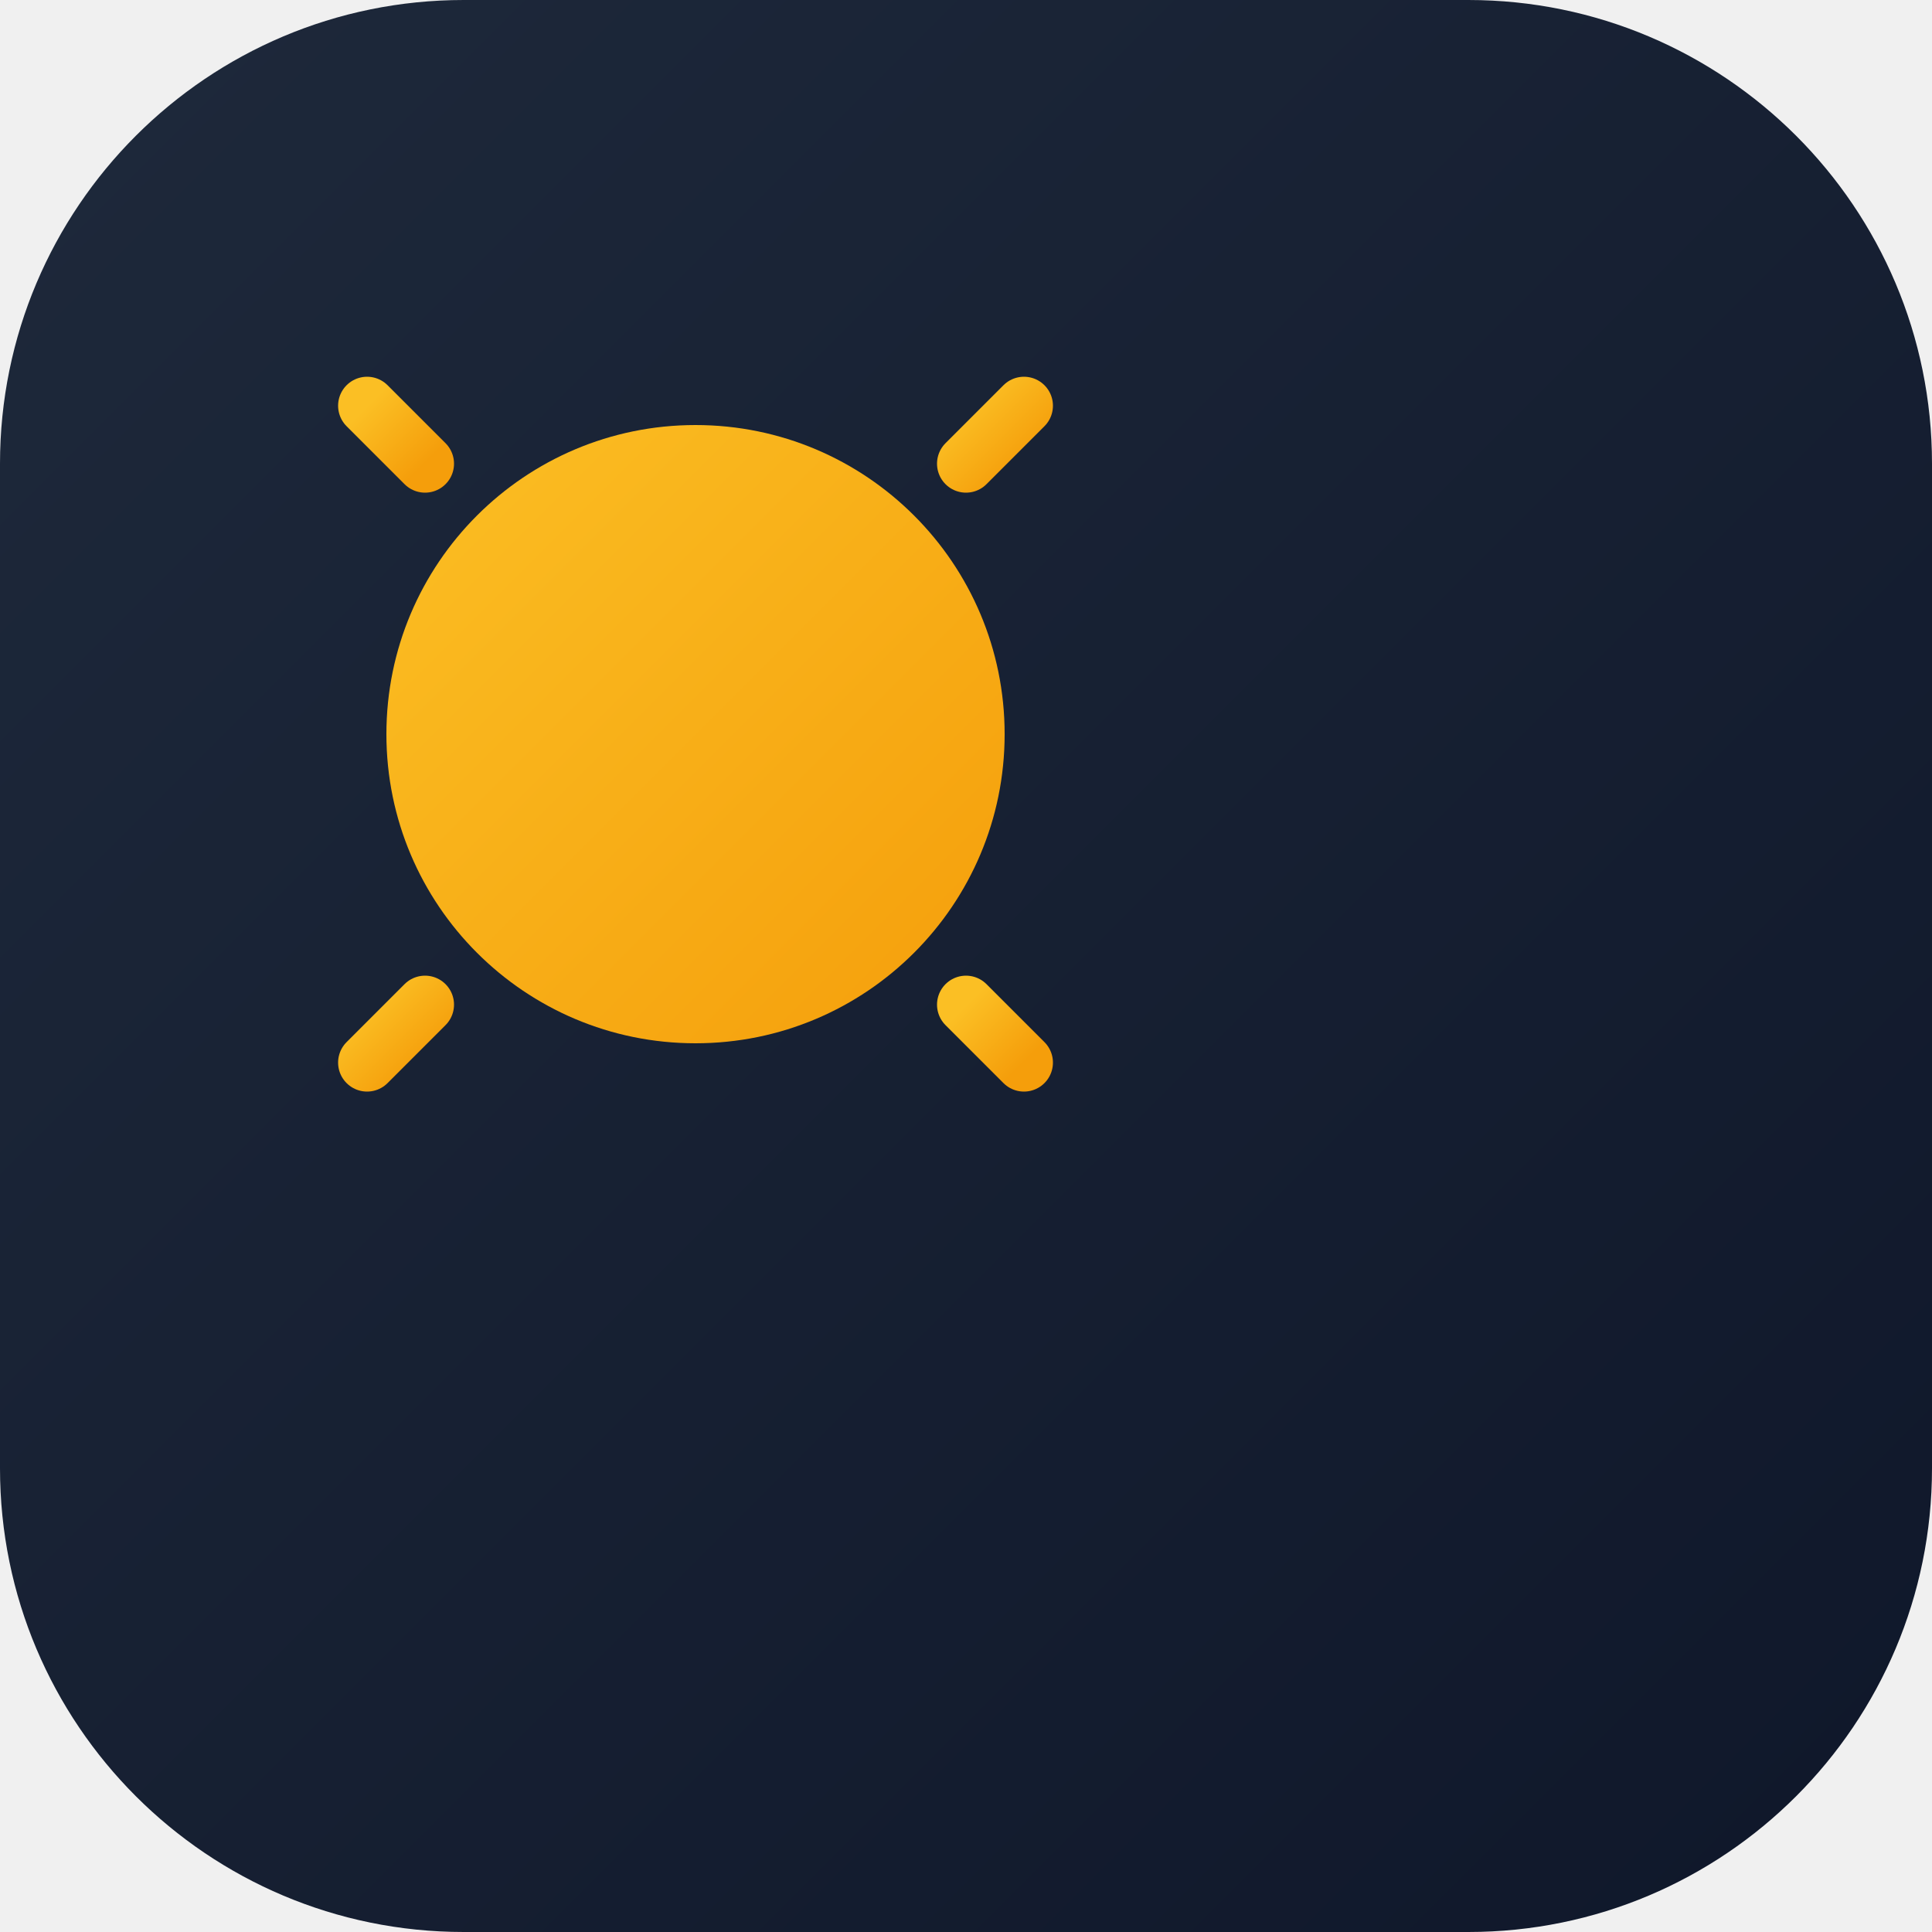
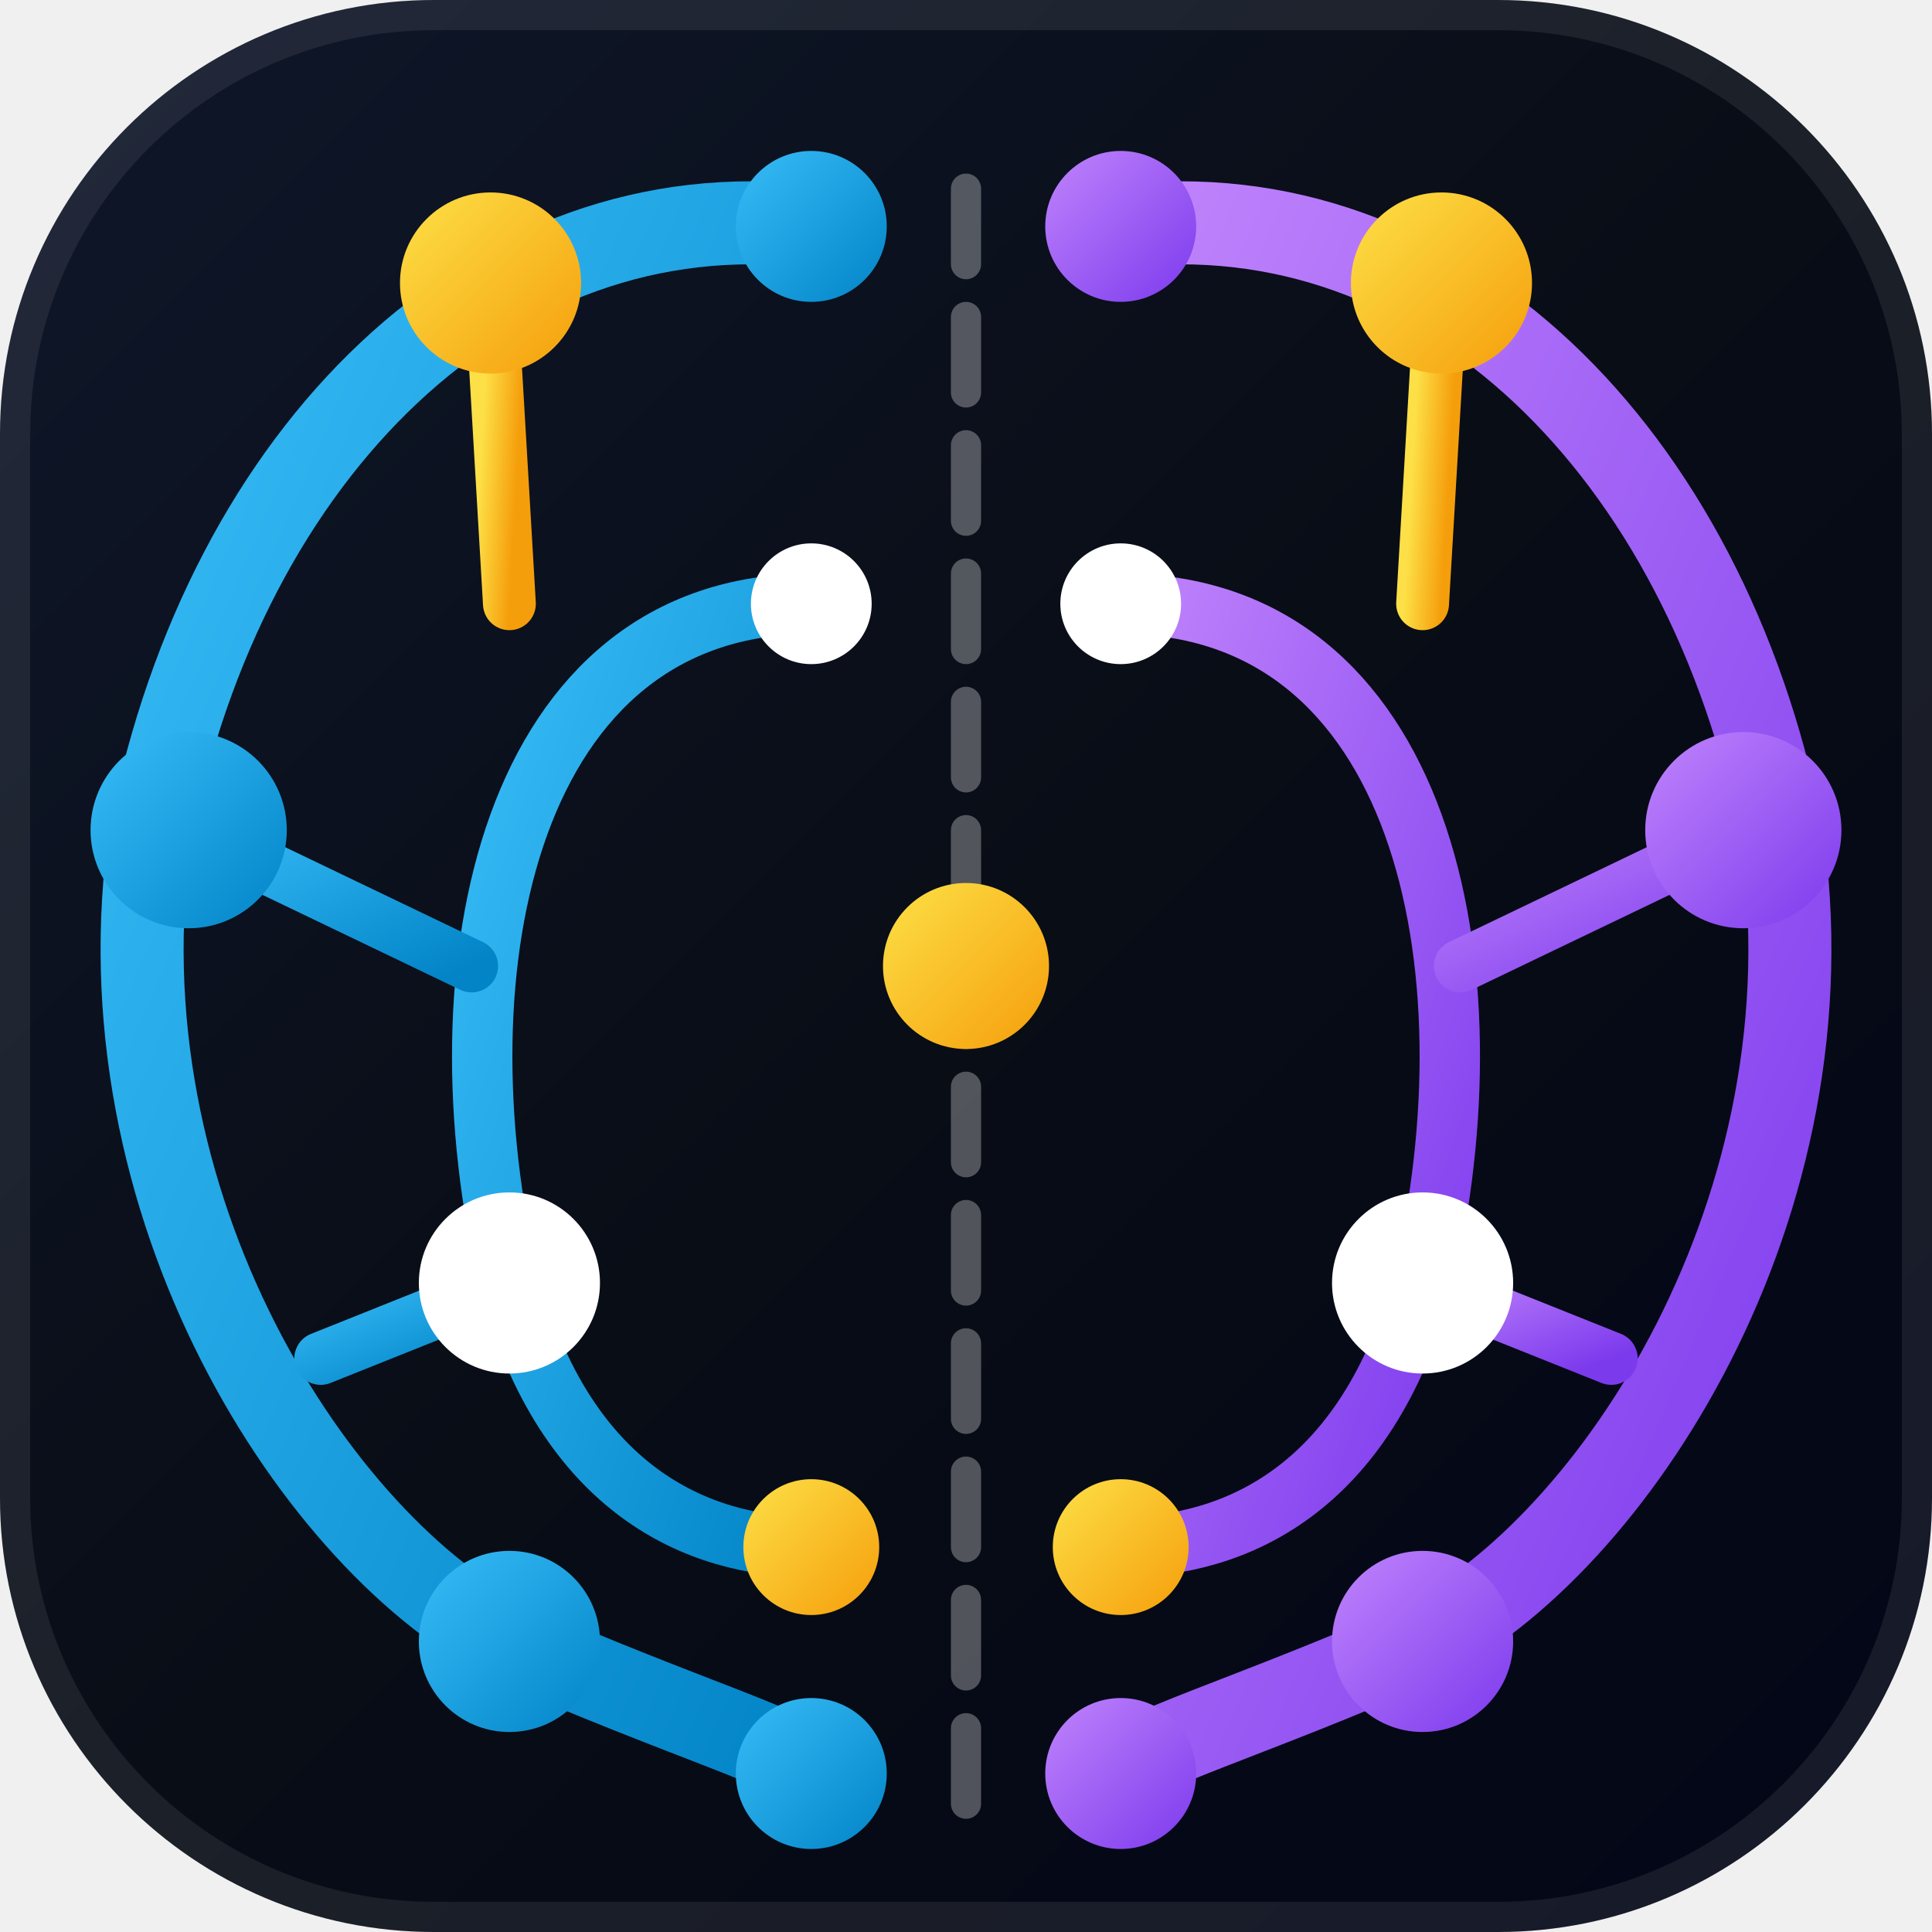
- <svg xmlns="http://www.w3.org/2000/svg" viewBox="0 0 100 100">
+ <svg xmlns="http://www.w3.org/2000/svg" viewBox="0 0 512 512">
  <defs>
-     <linearGradient id="bg" x1="0%" y1="0%" x2="100%" y2="100%">
-       <stop offset="0%" stop-color="#1e293b" />
-       <stop offset="100%" stop-color="#0f172a" />
+     <linearGradient id="cortexBg" x1="0%" y1="0%" x2="100%" y2="100%">
+       <stop offset="0%" stop-color="#0f172a" />
+       <stop offset="50%" stop-color="#090d16" />
+       <stop offset="100%" stop-color="#020617" />
    </linearGradient>
-     <linearGradient id="sunGrad" x1="0%" y1="0%" x2="100%" y2="100%">
-       <stop offset="0%" stop-color="#fbbf24" />
-       <stop offset="100%" stop-color="#f59e0b" />
+     <linearGradient id="violetGrad" x1="0%" y1="0%" x2="100%" y2="100%">
+       <stop offset="0%" stop-color="#c084fc" />
+       <stop offset="100%" stop-color="#7c3aed" />
    </linearGradient>
-     <linearGradient id="moonGrad" x1="0%" y1="0%" x2="100%" y2="100%">
+     <linearGradient id="cyanGrad" x1="0%" y1="0%" x2="100%" y2="100%">
      <stop offset="0%" stop-color="#38bdf8" />
      <stop offset="100%" stop-color="#0284c7" />
    </linearGradient>
+     <linearGradient id="goldGrad" x1="0%" y1="0%" x2="100%" y2="100%">
+       <stop offset="0%" stop-color="#fde047" />
+       <stop offset="100%" stop-color="#f59e0b" />
+     </linearGradient>
  </defs>
-   <rect width="100" height="100" rx="24" fill="url(#bg)" />
-   <circle cx="36" cy="38" r="16" fill="url(#sunGrad)" />
-   <g stroke="url(#sunGrad)" stroke-width="3" stroke-linecap="round">
-     <line x1="36" y1="14" x2="36" y2="18" />
-     <line x1="36" y1="58" x2="36" y2="62" />
-     <line x1="12" y1="38" x2="16" y2="38" />
-     <line x1="56" y1="38" x2="60" y2="38" />
-     <line x1="19" y1="21" x2="22" y2="24" />
-     <line x1="50" y1="52" x2="53" y2="55" />
-     <line x1="19" y1="55" x2="22" y2="52" />
-     <line x1="50" y1="24" x2="53" y2="21" />
+   <rect width="512" height="512" rx="115" fill="url(#cortexBg)" />
+   <rect width="504" height="504" x="4" y="4" rx="111" fill="none" stroke="rgba(255,255,255,0.08)" stroke-width="8" />
+   <g>
+     <path d="M 215 60 C 130 50 60 120 40 220 C 25 320 85 410 135 435 C 180 455 215 465 215 470" fill="none" stroke="url(#cyanGrad)" stroke-width="22" stroke-linecap="round" stroke-linejoin="round" />
+     <path d="M 215 160 C 135 160 115 256 135 340 C 150 395 185 410 215 410" fill="none" stroke="url(#cyanGrad)" stroke-width="16" stroke-linecap="round" stroke-linejoin="round" />
+     <line x1="50" y1="220" x2="125" y2="256" stroke="url(#cyanGrad)" stroke-width="14" stroke-linecap="round" />
+     <line x1="85" y1="360" x2="135" y2="340" stroke="url(#cyanGrad)" stroke-width="14" stroke-linecap="round" />
+     <line x1="130" y1="75" x2="135" y2="160" stroke="url(#goldGrad)" stroke-width="14" stroke-linecap="round" />
+     <circle cx="50" cy="220" r="26" fill="url(#cyanGrad)" />
+     <circle cx="130" cy="75" r="24" fill="url(#goldGrad)" />
+     <circle cx="135" cy="340" r="24" fill="#ffffff" />
+     <circle cx="135" cy="435" r="24" fill="url(#cyanGrad)" />
+     <circle cx="215" cy="60" r="20" fill="url(#cyanGrad)" />
+     <circle cx="215" cy="160" r="16" fill="#ffffff" />
+     <circle cx="215" cy="410" r="18" fill="url(#goldGrad)" />
+     <circle cx="215" cy="470" r="20" fill="url(#cyanGrad)" />
  </g>
-   <path d="M 68 46 A 20 20 0 1 1 54 84 A 16 16 0 1 0 68 46 Z" fill="url(#moonGrad)" />
+   <g>
+     <path d="M 297 60 C 382 50 452 120 472 220 C 487 320 427 410 377 435 C 332 455 297 465 297 470" fill="none" stroke="url(#violetGrad)" stroke-width="22" stroke-linecap="round" stroke-linejoin="round" />
+     <path d="M 297 160 C 377 160 397 256 377 340 C 362 395 327 410 297 410" fill="none" stroke="url(#violetGrad)" stroke-width="16" stroke-linecap="round" stroke-linejoin="round" />
+     <line x1="462" y1="220" x2="387" y2="256" stroke="url(#violetGrad)" stroke-width="14" stroke-linecap="round" />
+     <line x1="427" y1="360" x2="377" y2="340" stroke="url(#violetGrad)" stroke-width="14" stroke-linecap="round" />
+     <line x1="382" y1="75" x2="377" y2="160" stroke="url(#goldGrad)" stroke-width="14" stroke-linecap="round" />
+     <circle cx="462" cy="220" r="26" fill="url(#violetGrad)" />
+     <circle cx="382" cy="75" r="24" fill="url(#goldGrad)" />
+     <circle cx="377" cy="340" r="24" fill="#ffffff" />
+     <circle cx="377" cy="435" r="24" fill="url(#violetGrad)" />
+     <circle cx="297" cy="60" r="20" fill="url(#violetGrad)" />
+     <circle cx="297" cy="160" r="16" fill="#ffffff" />
+     <circle cx="297" cy="410" r="18" fill="url(#goldGrad)" />
+     <circle cx="297" cy="470" r="20" fill="url(#violetGrad)" />
+   </g>
+   <line x1="256" y1="50" x2="256" y2="480" stroke="rgba(255,255,255,0.3)" stroke-width="8" stroke-dasharray="20 14" stroke-linecap="round" />
+   <circle cx="256" cy="256" r="22" fill="url(#goldGrad)" />
</svg>
